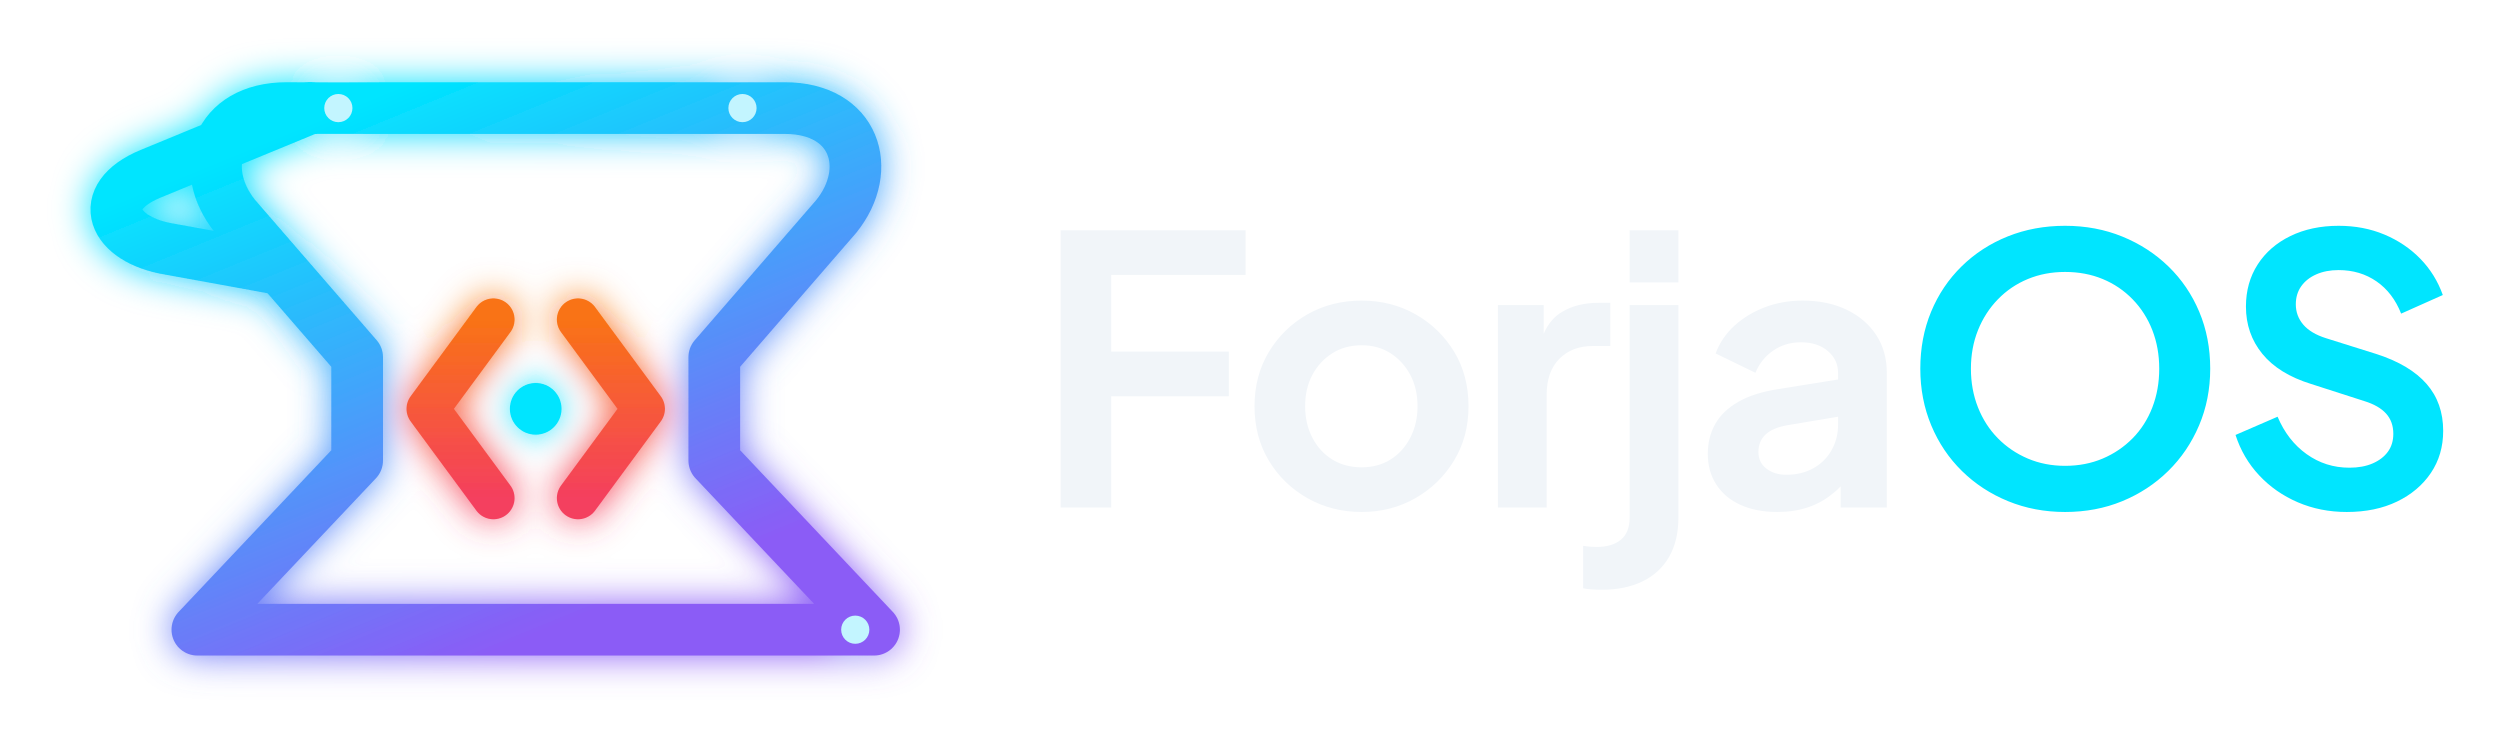
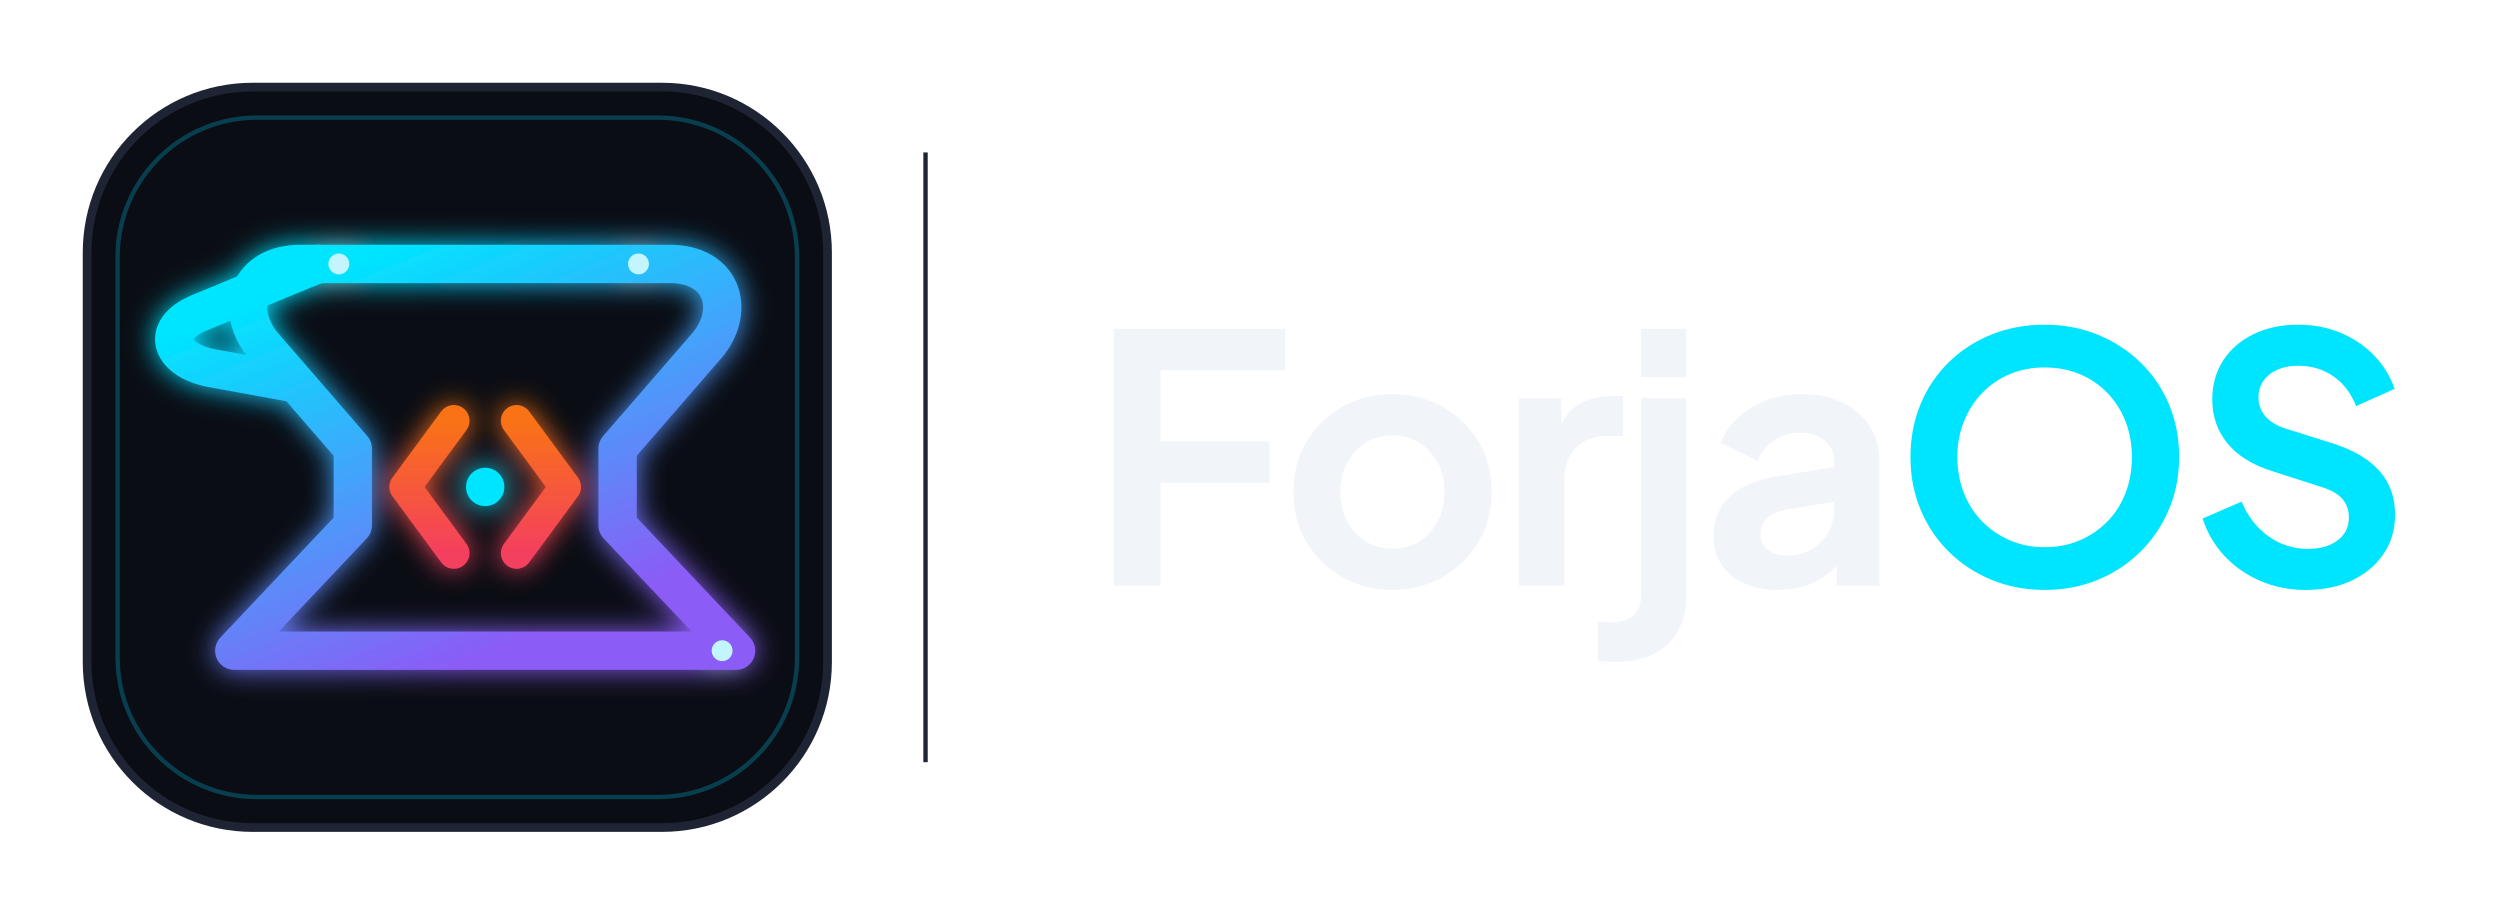
- <svg xmlns="http://www.w3.org/2000/svg" viewBox="28 104 1064 312" width="1064" height="312" role="img" aria-label="ForjaOS">
+ <svg xmlns="http://www.w3.org/2000/svg" viewBox="0 0 1148 420" width="1148" height="420" role="img" aria-label="ForjaOS">
  <defs>
    <linearGradient id="anvil-grad" gradientUnits="userSpaceOnUse" x1="200" y1="140" x2="290" y2="360">
      <stop offset="0" stop-color="#00e5ff" />
      <stop offset="1" stop-color="#8b5cf6" />
    </linearGradient>
    <linearGradient id="spark-grad" gradientUnits="userSpaceOnUse" x1="256" y1="240" x2="256" y2="316">
      <stop offset="0" stop-color="#f97316" />
      <stop offset="1" stop-color="#f43f5e" />
    </linearGradient>
    <filter id="glow" x="-20%" y="-20%" width="140%" height="140%">
      <feGaussianBlur in="SourceGraphic" stdDeviation="8" result="blur" />
      <feMerge>
        <feMergeNode in="blur" />
        <feMergeNode in="SourceGraphic" />
      </feMerge>
    </filter>
  </defs>
-   <g id="mark" filter="url(#glow)">
-     <path id="anvil" d="M150 150H362C392 150 400 176 384 196L332 256V300L400 372H112L180 300V256L128 196C112 176 120 150 150 150Z" fill="none" stroke-linecap="round" stroke-linejoin="round" stroke="url(#anvil-grad)" stroke-width="22" />
-     <path id="horn" d="M160 150L92 178C68 188 76 206 100 210L144 218" fill="none" stroke-linecap="round" stroke-linejoin="round" stroke="url(#anvil-grad)" stroke-width="22" />
-     <g id="spark" fill="none" stroke-linecap="round" stroke-linejoin="round" stroke="url(#spark-grad)" stroke-width="18">
-       <path d="M238 240L210 278L238 316" />
-       <path d="M274 240L302 278L274 316" />
-     </g>
-     <circle id="core" cx="256" cy="278" r="11" fill="#00e5ff" />
-     <g id="nodes">
-       <circle cx="172" cy="150" r="6" fill="#c3f5ff" />
-       <circle cx="344" cy="150" r="6" fill="#c3f5ff" />
-       <circle cx="392" cy="372" r="6" fill="#c3f5ff" />
+   <rect id="logo-tile" x="40" y="40" width="340" height="340" rx="76" fill="#0a0d14" stroke="#1e2433" stroke-width="4" />
+   <rect id="logo-tile-inner" x="54" y="54" width="312" height="312" rx="64" fill="none" stroke="#00b4d8" stroke-opacity="0.3" stroke-width="2" />
+   <g transform="translate(210 210) scale(0.8) translate(-240 -261)">
+     <g id="mark" filter="url(#glow)">
+       <path id="anvil" d="M150 150H362C392 150 400 176 384 196L332 256V300L400 372H112L180 300V256L128 196C112 176 120 150 150 150Z" fill="none" stroke-linecap="round" stroke-linejoin="round" stroke="url(#anvil-grad)" stroke-width="22" />
+       <path id="horn" d="M160 150L92 178C68 188 76 206 100 210L144 218" fill="none" stroke-linecap="round" stroke-linejoin="round" stroke="url(#anvil-grad)" stroke-width="22" />
+       <g id="spark" fill="none" stroke-linecap="round" stroke-linejoin="round" stroke="url(#spark-grad)" stroke-width="18">
+         <path d="M238 240L210 278L238 316" />
+         <path d="M274 240L302 278L274 316" />
+       </g>
+       <circle id="core" cx="256" cy="278" r="11" fill="#00e5ff" />
+       <g id="nodes">
+         <circle cx="172" cy="150" r="6" fill="#c3f5ff" />
+         <circle cx="344" cy="150" r="6" fill="#c3f5ff" />
+         <circle cx="392" cy="372" r="6" fill="#c3f5ff" />
+       </g>
    </g>
  </g>
-   <g id="wordmark" transform="translate(468 320.0) scale(0.158389)">
+   <path id="logo-divider" d="M425 70V350" fill="none" stroke="#1e2433" stroke-width="2" />
+   <g id="wordmark" transform="translate(500 269.0) scale(0.158389)">
    <path id="word-forja" fill="#f1f5f9" d="M72.0 0V-745H569.0V-625H208.0V-419H524.0V-299H208.0V0ZM881.0 12Q801.0 12 735.5 -25.0Q670.0 -62 631.5 -126.0Q593.0 -190 593.0 -272Q593.0 -354 631.5 -418.0Q670.0 -482 735.0 -519.0Q800.0 -556 881.0 -556Q961.0 -556 1026.0 -519.0Q1091.0 -482 1129.5 -418.5Q1168.0 -355 1168.0 -272Q1168.0 -190 1129.0 -126.0Q1090.0 -62 1025.0 -25.0Q960.0 12 881.0 12ZM881.0 -108Q925.0 -108 958.5 -129.0Q992.0 -150 1011.5 -187.5Q1031.0 -225 1031.0 -272Q1031.0 -320 1011.5 -356.5Q992.0 -393 958.5 -414.5Q925.0 -436 881.0 -436Q836.0 -436 802.0 -414.5Q768.0 -393 748.5 -356.5Q729.0 -320 729.0 -272Q729.0 -225 748.5 -187.5Q768.0 -150 802.0 -129.0Q836.0 -108 881.0 -108ZM1247.0 0V-544H1370.0V-467Q1388.0 -508 1420.0 -526Q1460.0 -550 1517.0 -550H1549.0V-434H1502.0Q1446.0 -434 1412.0 -399.5Q1378.0 -365 1378.0 -303V0ZM1526.0 221Q1513.0 221 1499.0 220.0Q1485.0 219 1476.0 217V103Q1494.0 106 1512.0 106Q1554.0 106 1577.5 86.5Q1601.0 67 1601.0 27V-544H1732.0V27Q1732.0 89 1707.0 132.5Q1682.0 176 1635.5 198.5Q1589.0 221 1526.0 221ZM1601.0 -605V-745H1732.0V-605ZM1998.0 12Q1941.0 12 1899.0 -7.0Q1857.0 -26 1834.0 -61.5Q1811.0 -97 1811.0 -144Q1811.0 -189 1831.0 -224.5Q1851.0 -260 1893.0 -284.0Q1935.0 -308 1999.0 -318L2161.0 -344V-362Q2161.0 -397 2133.5 -420.5Q2106.0 -444 2061.0 -444Q2019.0 -444 1986.5 -421.5Q1954.0 -399 1939.0 -362L1832.0 -414Q1848.0 -457 1882.5 -488.5Q1917.0 -520 1964.0 -538.0Q2011.0 -556 2066.0 -556Q2133.0 -556 2184.0 -531.5Q2235.0 -507 2263.5 -463.5Q2292.0 -420 2292.0 -362V0H2168.0V-57Q2158.0 -46 2146.0 -37Q2117.0 -13 2080.0 -0.5Q2043.0 12 1998.0 12ZM2161.0 -244 2024.0 -221Q1985.0 -214 1966.0 -196.0Q1947.0 -178 1947.0 -149Q1947.0 -121 1968.5 -104.5Q1990.0 -88 2022.0 -88Q2063.0 -88 2094.5 -105.5Q2126.0 -123 2143.5 -154.0Q2161.0 -185 2161.0 -222Z" />
    <path id="word-os" fill="#00e5ff" transform="translate(2332.0 0)" d="M439.0 12Q357.0 12 286.0 -17.0Q215.0 -46 162.0 -98.0Q109.0 -150 79.5 -220.5Q50.0 -291 50.0 -373Q50.0 -456 79.0 -526.0Q108.0 -596 161.0 -648.0Q214.0 -700 285.0 -728.5Q356.0 -757 439.0 -757Q522.0 -757 593.0 -728.0Q664.0 -699 717.0 -647.5Q770.0 -596 799.5 -526.0Q829.0 -456 829.0 -373Q829.0 -291 799.0 -220.5Q769.0 -150 716.0 -98.0Q663.0 -46 592.5 -17.0Q522.0 12 439.0 12ZM439.0 -112Q494.0 -112 540.0 -131.5Q586.0 -151 620.5 -186.0Q655.0 -221 673.5 -269.0Q692.0 -317 692.0 -373Q692.0 -429 673.5 -476.5Q655.0 -524 620.5 -559.5Q586.0 -595 540.0 -614.0Q494.0 -633 439.0 -633Q385.0 -633 339.0 -614.0Q293.0 -595 258.5 -559.5Q224.0 -524 205.0 -476.5Q186.0 -429 186.0 -373Q186.0 -317 205.0 -269.0Q224.0 -221 258.5 -186.0Q293.0 -151 339.0 -131.5Q385.0 -112 439.0 -112ZM1196.0 12Q1125.0 12 1064.5 -14.0Q1004.0 -40 960.5 -86.5Q917.0 -133 897.0 -195L1010.0 -244Q1037.0 -180 1088.0 -143.5Q1139.0 -107 1203.0 -107Q1239.0 -107 1265.5 -118.5Q1292.0 -130 1306.5 -150.0Q1321.0 -170 1321.0 -198Q1321.0 -231 1301.5 -252.5Q1282.0 -274 1243.0 -286L1100.0 -332Q1013.0 -359 969.0 -413.0Q925.0 -467 925.0 -540Q925.0 -604 956.5 -653.0Q988.0 -702 1044.5 -729.5Q1101.0 -757 1174.0 -757Q1241.0 -757 1297.0 -733.5Q1353.0 -710 1393.5 -668.5Q1434.0 -627 1454.0 -571L1342.0 -521Q1320.0 -577 1276.0 -607.5Q1232.0 -638 1174.0 -638Q1140.0 -638 1114.0 -626.5Q1088.0 -615 1073.5 -594.5Q1059.0 -574 1059.0 -546Q1059.0 -515 1079.0 -491.5Q1099.0 -468 1140.0 -455L1277.0 -412Q1366.0 -383 1410.5 -332.0Q1455.0 -281 1455.0 -206Q1455.0 -142 1422.0 -93.0Q1389.0 -44 1331.0 -16.0Q1273.0 12 1196.0 12Z" />
  </g>
</svg>
